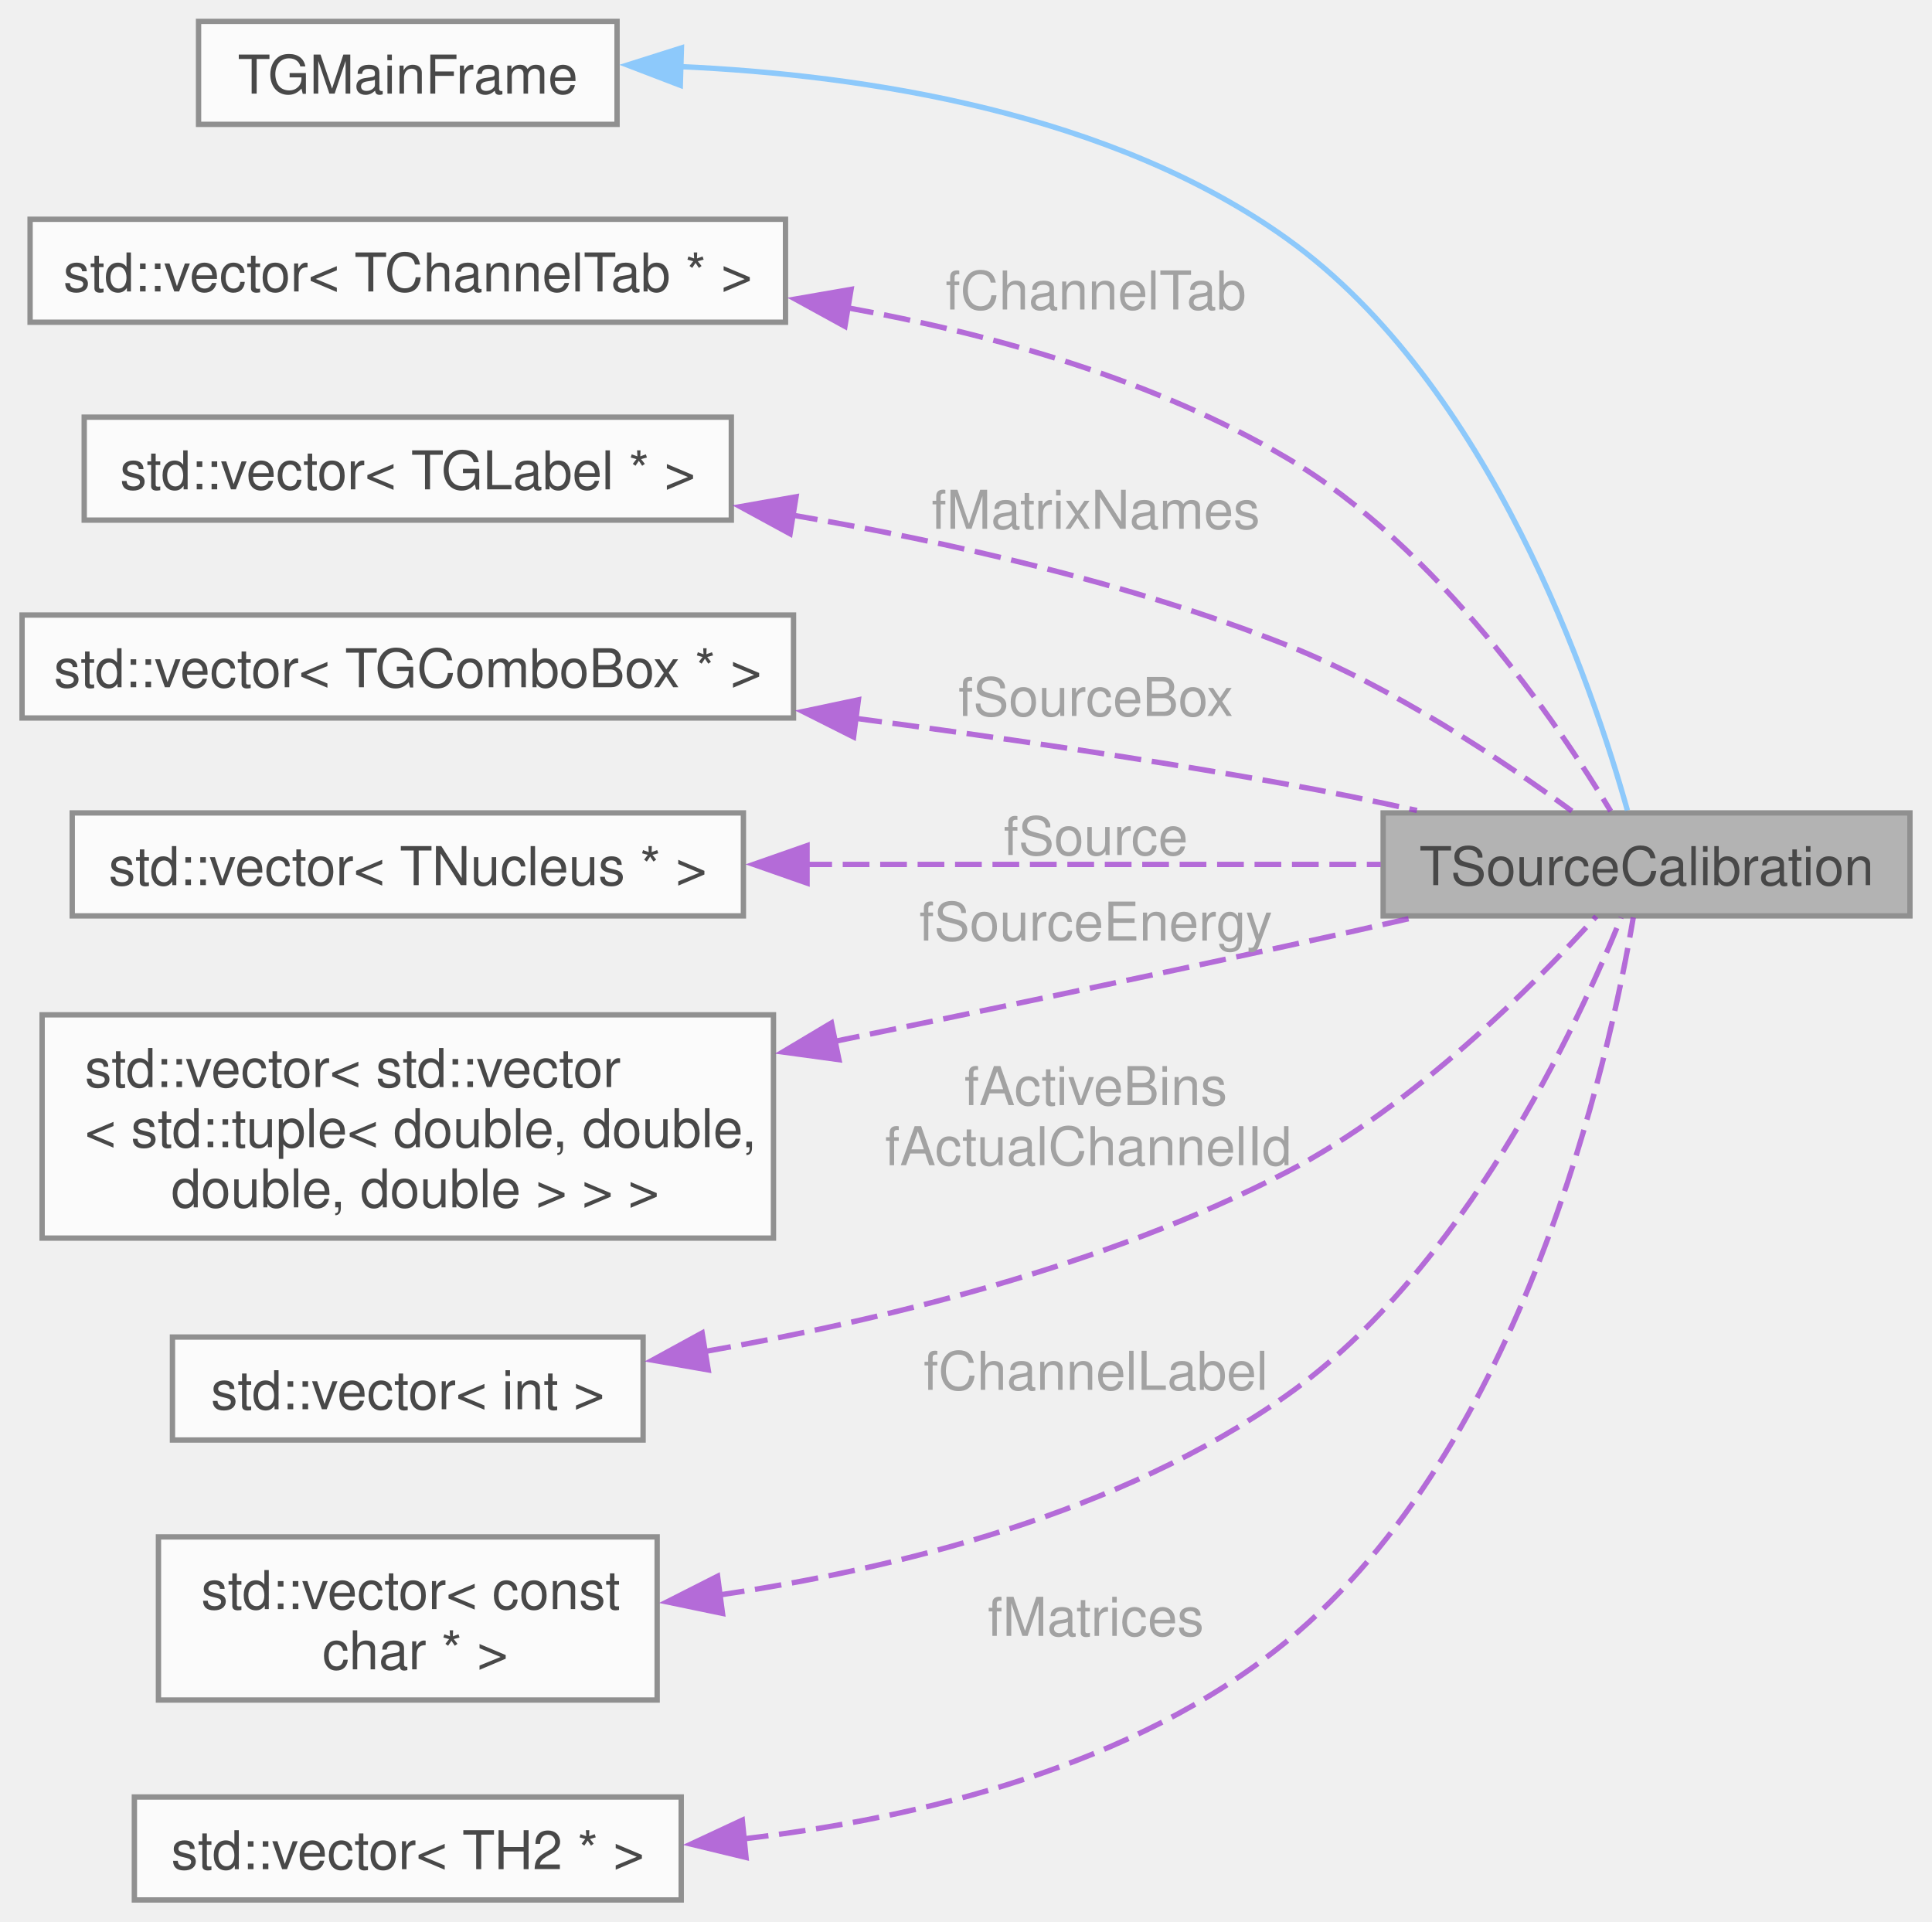
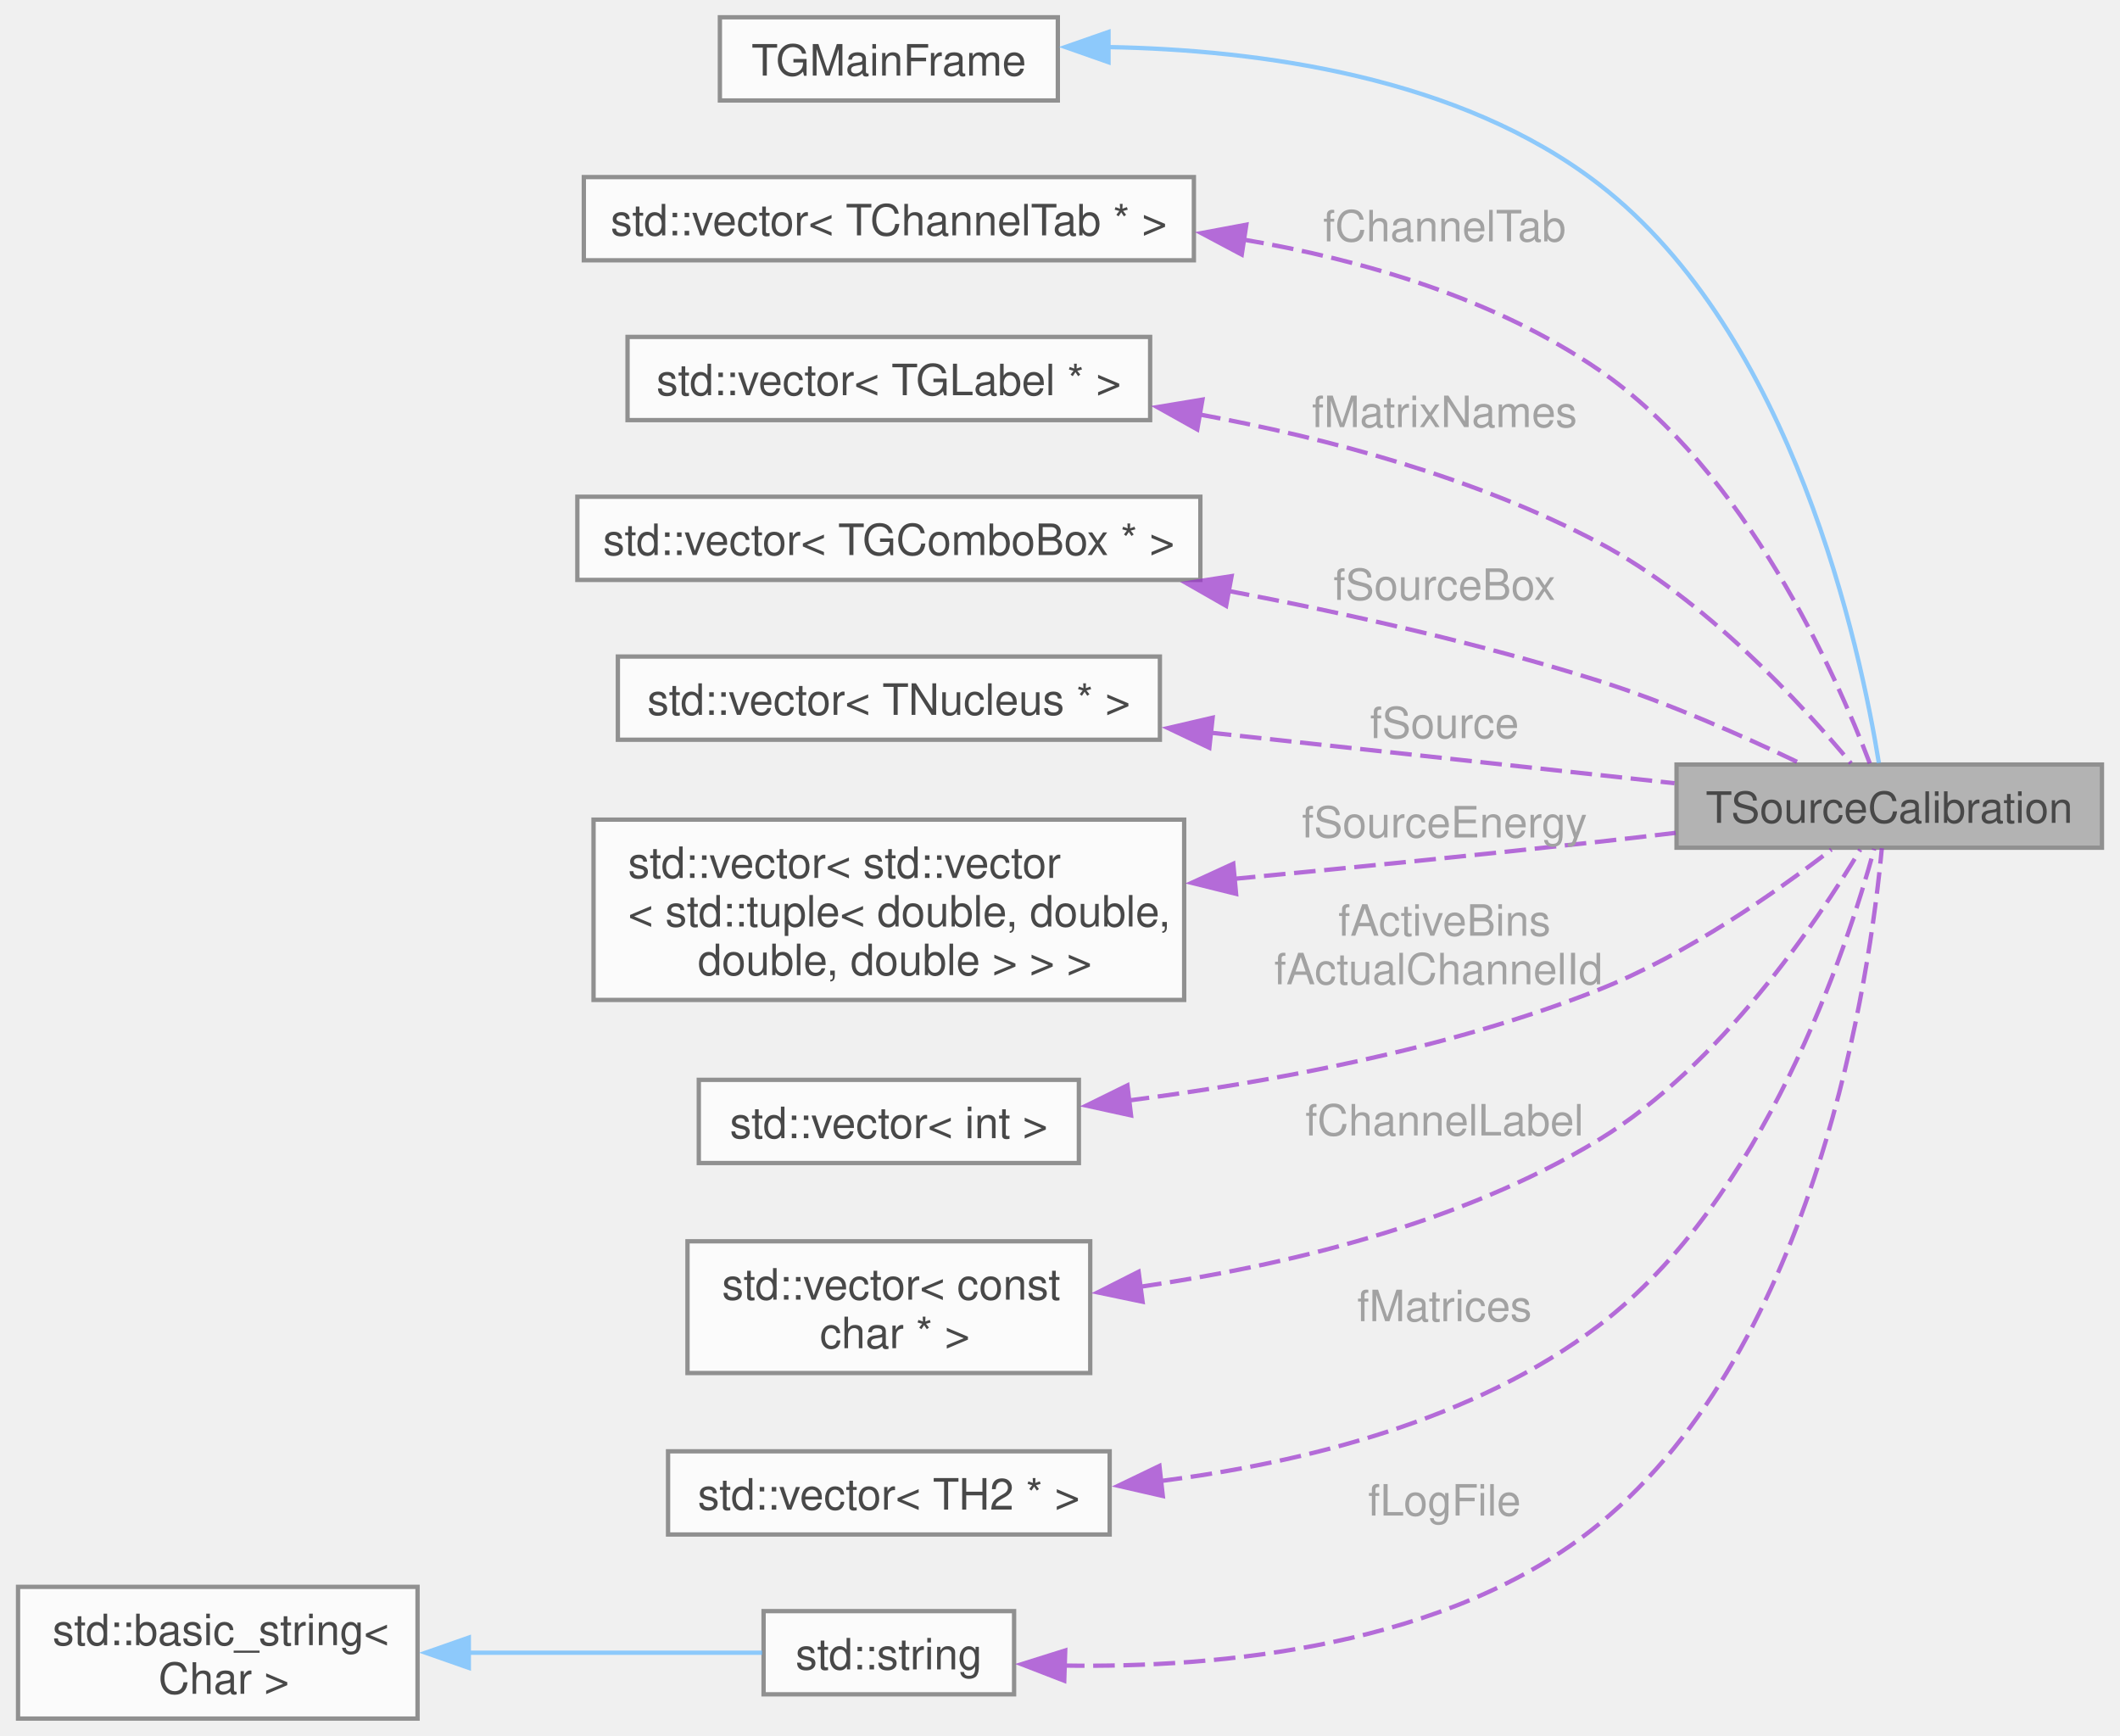
- <svg xmlns="http://www.w3.org/2000/svg" xmlns:xlink="http://www.w3.org/1999/xlink" width="361pt" height="359pt" viewBox="0.00 0.00 361.00 359.25">
+ <svg xmlns="http://www.w3.org/2000/svg" xmlns:xlink="http://www.w3.org/1999/xlink" width="491pt" height="402pt" viewBox="0.00 0.00 490.50 401.88">
  <svg id="main" version="1.1" xml:space="preserve">
    <style type="text/css">
.node, .edge {opacity: 0.7;}
.node.selected, .edge.selected {opacity: 1;}
.edge:hover path { stroke: red; }
.edge:hover polygon { stroke: red; fill: red; }
</style>
    <svg id="graph" class="graph">
-       <g id="graph0" class="graph" transform="scale(1 1) rotate(0) translate(4 355.25)">
+       <g id="graph0" class="graph" transform="scale(1 1) rotate(0) translate(4 397.88)">
        <g id="Node000001" class="node">
          <g id="a_Node000001">
            <a xlink:title=" ">
-               <polygon fill="#999999" stroke="#666666" points="353,-203.25 254.5,-203.25 254.5,-184 353,-184 353,-203.25" />
-               <text text-anchor="middle" x="303.75" y="-189.75" font-family="Helvetica,sans-Serif" font-size="10.00">TSourceCalibration</text>
+               <polygon fill="#999999" stroke="#666666" points="482.5,-220.88 384,-220.88 384,-201.62 482.5,-201.62 482.5,-220.88" />
+               <text text-anchor="middle" x="433.25" y="-207.38" font-family="Helvetica,sans-Serif" font-size="10.00">TSourceCalibration</text>
            </a>
          </g>
        </g>
        <g id="Node000002" class="node">
          <g id="a_Node000002">
            <a xlink:title=" ">
-               <polygon fill="white" stroke="#666666" points="111.25,-351.25 33,-351.25 33,-332 111.25,-332 111.25,-351.25" />
-               <text text-anchor="middle" x="72.12" y="-337.75" font-family="Helvetica,sans-Serif" font-size="10.00">TGMainFrame</text>
+               <polygon fill="white" stroke="#666666" points="240.75,-393.88 162.5,-393.88 162.5,-374.62 240.75,-374.62 240.75,-393.88" />
+               <text text-anchor="middle" x="201.62" y="-380.38" font-family="Helvetica,sans-Serif" font-size="10.00">TGMainFrame</text>
            </a>
          </g>
        </g>
        <g id="edge1_Node000001_Node000002" class="edge">
          <g id="a_edge1_Node000001_Node000002">
            <a xlink:title=" ">
-               <path fill="none" stroke="#63b8ff" d="M123,-342.8C157.76,-341.24 203.6,-334.19 236.5,-310.62 274.64,-283.3 293.73,-226.76 300.17,-203.72" />
-               <polygon fill="#63b8ff" stroke="#63b8ff" points="123.08,-339.3 113.19,-343.09 123.29,-346.29 123.08,-339.3" />
+               <path fill="none" stroke="#63b8ff" d="M252.41,-386.98C287.52,-386.36 333.84,-380.09 366,-355.25 411.08,-320.43 426.57,-247.77 430.85,-221.23" />
+               <polygon fill="#63b8ff" stroke="#63b8ff" points="252.48,-383.48 242.48,-386.99 252.48,-390.48 252.48,-383.48" />
            </a>
          </g>
        </g>
        <g id="Node000003" class="node">
          <g id="a_Node000003">
            <a xlink:title=" ">
-               <polygon fill="white" stroke="#666666" points="142.75,-314.25 1.5,-314.25 1.5,-295 142.75,-295 142.75,-314.25" />
-               <text text-anchor="middle" x="72.12" y="-300.75" font-family="Helvetica,sans-Serif" font-size="10.00">std::vector&lt; TChannelTab * &gt;</text>
+               <polygon fill="white" stroke="#666666" points="272.25,-356.88 131,-356.88 131,-337.62 272.25,-337.62 272.25,-356.88" />
+               <text text-anchor="middle" x="201.62" y="-343.38" font-family="Helvetica,sans-Serif" font-size="10.00">std::vector&lt; TChannelTab * &gt;</text>
            </a>
          </g>
        </g>
        <g id="edge2_Node000001_Node000003" class="edge">
          <g id="a_edge2_Node000001_Node000003">
            <a xlink:title=" ">
-               <path fill="none" stroke="#9a32cd" stroke-dasharray="5,2" d="M154.28,-297.71C181.79,-292.72 211.79,-284.18 236.5,-269.62 264.7,-253.01 287.05,-220.12 297.05,-203.59" />
-               <polygon fill="#9a32cd" stroke="#9a32cd" points="153.86,-294.23 144.57,-299.33 155.01,-301.14 153.86,-294.23" />
-             </a>
-           </g>
-           <text text-anchor="middle" x="199.38" y="-297.38" font-family="Helvetica,sans-Serif" font-size="10.00" fill="grey"> fChannelTab</text>
+               <path fill="none" stroke="#9a32cd" stroke-dasharray="5,2" d="M283.49,-342.45C311.52,-337.69 341.92,-328.75 366,-312.25 400.08,-288.9 420.94,-241.68 428.75,-221.15" />
+               <polygon fill="#9a32cd" stroke="#9a32cd" points="283.33,-338.94 273.98,-343.91 284.39,-345.86 283.33,-338.94" />
+             </a>
+           </g>
+           <text text-anchor="middle" x="328.88" y="-342" font-family="Helvetica,sans-Serif" font-size="10.00" fill="grey"> fChannelTab</text>
        </g>
        <g id="Node000004" class="node">
          <g id="a_Node000004">
            <a xlink:title=" ">
-               <polygon fill="white" stroke="#666666" points="132.62,-277.25 11.62,-277.25 11.62,-258 132.62,-258 132.62,-277.25" />
-               <text text-anchor="middle" x="72.12" y="-263.75" font-family="Helvetica,sans-Serif" font-size="10.00">std::vector&lt; TGLabel * &gt;</text>
+               <polygon fill="white" stroke="#666666" points="262.12,-319.88 141.12,-319.88 141.12,-300.62 262.12,-300.62 262.12,-319.88" />
+               <text text-anchor="middle" x="201.62" y="-306.38" font-family="Helvetica,sans-Serif" font-size="10.00">std::vector&lt; TGLabel * &gt;</text>
            </a>
          </g>
        </g>
        <g id="edge3_Node000001_Node000004" class="edge">
          <g id="a_edge3_Node000001_Node000004">
            <a xlink:title=" ">
-               <path fill="none" stroke="#9a32cd" stroke-dasharray="5,2" d="M143.8,-258.97C173.16,-253.94 207.15,-246.24 236.5,-234.62 256.37,-226.76 276.95,-212.99 289.79,-203.59" />
-               <polygon fill="#9a32cd" stroke="#9a32cd" points="143.6,-255.45 134.29,-260.52 144.72,-262.36 143.6,-255.45" />
-             </a>
-           </g>
-           <text text-anchor="middle" x="199.38" y="-256.38" font-family="Helvetica,sans-Serif" font-size="10.00" fill="grey"> fMatrixNames</text>
+               <path fill="none" stroke="#9a32cd" stroke-dasharray="5,2" d="M273.48,-301.94C303.29,-296.41 337.58,-287.28 366,-272.25 390.6,-259.24 413.02,-234.83 424.4,-221.17" />
+               <polygon fill="#9a32cd" stroke="#9a32cd" points="273.03,-298.46 263.78,-303.63 274.23,-305.36 273.03,-298.46" />
+             </a>
+           </g>
+           <text text-anchor="middle" x="328.88" y="-299" font-family="Helvetica,sans-Serif" font-size="10.00" fill="grey"> fMatrixNames</text>
        </g>
        <g id="Node000005" class="node">
          <g id="a_Node000005">
            <a xlink:title=" ">
-               <polygon fill="white" stroke="#666666" points="144.25,-240.25 0,-240.25 0,-221 144.25,-221 144.25,-240.25" />
-               <text text-anchor="middle" x="72.12" y="-226.75" font-family="Helvetica,sans-Serif" font-size="10.00">std::vector&lt; TGComboBox * &gt;</text>
+               <polygon fill="white" stroke="#666666" points="273.75,-282.88 129.5,-282.88 129.5,-263.62 273.75,-263.62 273.75,-282.88" />
+               <text text-anchor="middle" x="201.62" y="-269.38" font-family="Helvetica,sans-Serif" font-size="10.00">std::vector&lt; TGComboBox * &gt;</text>
            </a>
          </g>
        </g>
        <g id="edge4_Node000001_Node000005" class="edge">
          <g id="a_edge4_Node000001_Node000005">
            <a xlink:title=" ">
-               <path fill="none" stroke="#9a32cd" stroke-dasharray="5,2" d="M155.81,-220.94C181.72,-217.52 210.37,-213.33 236.5,-208.62 244.39,-207.2 252.77,-205.48 260.81,-203.71" />
-               <polygon fill="#9a32cd" stroke="#9a32cd" points="155.48,-217.45 146.01,-222.21 156.38,-224.4 155.48,-217.45" />
-             </a>
-           </g>
-           <text text-anchor="middle" x="199.38" y="-221.38" font-family="Helvetica,sans-Serif" font-size="10.00" fill="grey"> fSourceBox</text>
+               <path fill="none" stroke="#9a32cd" stroke-dasharray="5,2" d="M280.15,-261.09C307.59,-255.87 338.47,-248.94 366,-240.25 382.04,-235.18 399.44,-227.47 412.38,-221.28" />
+               <polygon fill="#9a32cd" stroke="#9a32cd" points="279.71,-257.62 270.51,-262.88 280.98,-264.5 279.71,-257.62" />
+             </a>
+           </g>
+           <text text-anchor="middle" x="328.88" y="-259" font-family="Helvetica,sans-Serif" font-size="10.00" fill="grey"> fSourceBox</text>
        </g>
        <g id="Node000006" class="node">
          <g id="a_Node000006">
            <a xlink:title=" ">
-               <polygon fill="white" stroke="#666666" points="134.88,-203.25 9.38,-203.25 9.38,-184 134.88,-184 134.88,-203.25" />
-               <text text-anchor="middle" x="72.12" y="-189.75" font-family="Helvetica,sans-Serif" font-size="10.00">std::vector&lt; TNucleus * &gt;</text>
+               <polygon fill="white" stroke="#666666" points="264.38,-245.88 138.88,-245.88 138.88,-226.62 264.38,-226.62 264.38,-245.88" />
+               <text text-anchor="middle" x="201.62" y="-232.38" font-family="Helvetica,sans-Serif" font-size="10.00">std::vector&lt; TNucleus * &gt;</text>
            </a>
          </g>
        </g>
        <g id="edge5_Node000001_Node000006" class="edge">
          <g id="a_edge5_Node000001_Node000006">
            <a xlink:title=" ">
-               <path fill="none" stroke="#9a32cd" stroke-dasharray="5,2" d="M146.45,-193.62C181.61,-193.62 222.77,-193.62 254.03,-193.62" />
-               <polygon fill="#9a32cd" stroke="#9a32cd" points="146.78,-190.13 136.78,-193.63 146.78,-197.13 146.78,-190.13" />
-             </a>
-           </g>
-           <text text-anchor="middle" x="199.38" y="-195.38" font-family="Helvetica,sans-Serif" font-size="10.00" fill="grey"> fSource</text>
+               <path fill="none" stroke="#9a32cd" stroke-dasharray="5,2" d="M275.95,-228.27C311.11,-224.44 352.27,-219.96 383.53,-216.55" />
+               <polygon fill="#9a32cd" stroke="#9a32cd" points="275.83,-224.76 266.27,-229.32 276.59,-231.72 275.83,-224.76" />
+             </a>
+           </g>
+           <text text-anchor="middle" x="328.88" y="-227" font-family="Helvetica,sans-Serif" font-size="10.00" fill="grey"> fSource</text>
        </g>
        <g id="Node000007" class="node">
          <g id="a_Node000007">
            <a xlink:title=" ">
-               <polygon fill="white" stroke="#666666" points="140.5,-165.5 3.75,-165.5 3.75,-123.75 140.5,-123.75 140.5,-165.5" />
-               <text text-anchor="start" x="11.75" y="-152" font-family="Helvetica,sans-Serif" font-size="10.00">std::vector&lt; std::vector</text>
-               <text text-anchor="start" x="11.75" y="-140.75" font-family="Helvetica,sans-Serif" font-size="10.00">&lt; std::tuple&lt; double, double,</text>
-               <text text-anchor="middle" x="72.12" y="-129.5" font-family="Helvetica,sans-Serif" font-size="10.00"> double, double &gt; &gt; &gt;</text>
+               <polygon fill="white" stroke="#666666" points="270,-208.12 133.25,-208.12 133.25,-166.38 270,-166.38 270,-208.12" />
+               <text text-anchor="start" x="141.25" y="-194.62" font-family="Helvetica,sans-Serif" font-size="10.00">std::vector&lt; std::vector</text>
+               <text text-anchor="start" x="141.25" y="-183.38" font-family="Helvetica,sans-Serif" font-size="10.00">&lt; std::tuple&lt; double, double,</text>
+               <text text-anchor="middle" x="201.62" y="-172.12" font-family="Helvetica,sans-Serif" font-size="10.00"> double, double &gt; &gt; &gt;</text>
            </a>
          </g>
        </g>
        <g id="edge6_Node000001_Node000007" class="edge">
          <g id="a_edge6_Node000001_Node000007">
            <a xlink:title=" ">
-               <path fill="none" stroke="#9a32cd" stroke-dasharray="5,2" d="M151.68,-160.48C178.6,-166.01 208.89,-172.35 236.5,-178.38 244,-180.01 251.96,-181.8 259.66,-183.56" />
-               <polygon fill="#9a32cd" stroke="#9a32cd" points="152.74,-157.12 142.24,-158.55 151.34,-163.98 152.74,-157.12" />
-             </a>
-           </g>
-           <text text-anchor="middle" x="199.38" y="-179.38" font-family="Helvetica,sans-Serif" font-size="10.00" fill="grey"> fSourceEnergy</text>
+               <path fill="none" stroke="#9a32cd" stroke-dasharray="5,2" d="M281.51,-194.41C308.34,-196.96 338.49,-199.96 366,-203 371.76,-203.64 377.8,-204.34 383.78,-205.06" />
+               <polygon fill="#9a32cd" stroke="#9a32cd" points="282.02,-190.94 271.74,-193.49 281.37,-197.91 282.02,-190.94" />
+             </a>
+           </g>
+           <text text-anchor="middle" x="328.88" y="-204" font-family="Helvetica,sans-Serif" font-size="10.00" fill="grey"> fSourceEnergy</text>
        </g>
        <g id="Node000008" class="node">
          <g id="a_Node000008">
            <a xlink:title=" ">
-               <polygon fill="white" stroke="#666666" points="116.12,-105.25 28.12,-105.25 28.12,-86 116.12,-86 116.12,-105.25" />
-               <text text-anchor="middle" x="72.12" y="-91.75" font-family="Helvetica,sans-Serif" font-size="10.00">std::vector&lt; int &gt;</text>
+               <polygon fill="white" stroke="#666666" points="245.62,-147.88 157.62,-147.88 157.62,-128.62 245.62,-128.62 245.62,-147.88" />
+               <text text-anchor="middle" x="201.62" y="-134.38" font-family="Helvetica,sans-Serif" font-size="10.00">std::vector&lt; int &gt;</text>
            </a>
          </g>
        </g>
        <g id="edge7_Node000001_Node000008" class="edge">
          <g id="a_edge7_Node000001_Node000008">
            <a xlink:title=" ">
-               <path fill="none" stroke="#9a32cd" stroke-dasharray="5,2" d="M127.6,-102.54C160.51,-108.29 202.51,-118.48 236.5,-136.12 260.29,-148.48 282.68,-171.02 294.35,-183.91" />
-               <polygon fill="#9a32cd" stroke="#9a32cd" points="128.3,-99.11 117.87,-100.93 127.16,-106.01 128.3,-99.11" />
-             </a>
-           </g>
-           <text text-anchor="middle" x="199.38" y="-148.62" font-family="Helvetica,sans-Serif" font-size="10.00" fill="grey"> fActiveBins</text>
-           <text text-anchor="middle" x="199.38" y="-137.38" font-family="Helvetica,sans-Serif" font-size="10.00" fill="grey">fActualChannelId</text>
+               <path fill="none" stroke="#9a32cd" stroke-dasharray="5,2" d="M256.94,-143.08C289.45,-147.26 331.09,-154.91 366,-168.75 386.32,-176.81 407.12,-191.4 419.86,-201.2" />
+               <polygon fill="#9a32cd" stroke="#9a32cd" points="257.7,-139.65 247.35,-141.92 256.86,-146.6 257.7,-139.65" />
+             </a>
+           </g>
+           <text text-anchor="middle" x="328.88" y="-181.25" font-family="Helvetica,sans-Serif" font-size="10.00" fill="grey"> fActiveBins</text>
+           <text text-anchor="middle" x="328.88" y="-170" font-family="Helvetica,sans-Serif" font-size="10.00" fill="grey">fActualChannelId</text>
        </g>
        <g id="Node000009" class="node">
          <g id="a_Node000009">
            <a xlink:title=" ">
-               <polygon fill="white" stroke="#666666" points="118.75,-67.88 25.5,-67.88 25.5,-37.38 118.75,-37.38 118.75,-67.88" />
-               <text text-anchor="start" x="33.5" y="-54.38" font-family="Helvetica,sans-Serif" font-size="10.00">std::vector&lt; const</text>
-               <text text-anchor="middle" x="72.12" y="-43.12" font-family="Helvetica,sans-Serif" font-size="10.00"> char * &gt;</text>
+               <polygon fill="white" stroke="#666666" points="248.25,-110.5 155,-110.5 155,-80 248.25,-80 248.25,-110.5" />
+               <text text-anchor="start" x="163" y="-97" font-family="Helvetica,sans-Serif" font-size="10.00">std::vector&lt; const</text>
+               <text text-anchor="middle" x="201.62" y="-85.75" font-family="Helvetica,sans-Serif" font-size="10.00"> char * &gt;</text>
            </a>
          </g>
        </g>
        <g id="edge8_Node000001_Node000009" class="edge">
          <g id="a_edge8_Node000001_Node000009">
            <a xlink:title=" ">
-               <path fill="none" stroke="#9a32cd" stroke-dasharray="5,2" d="M130.12,-56.99C163.62,-61.91 205.38,-72.33 236.5,-94.38 269.64,-117.84 290.87,-163.55 299,-183.69" />
-               <polygon fill="#9a32cd" stroke="#9a32cd" points="130.97,-53.58 120.6,-55.73 130.05,-60.52 130.97,-53.58" />
-             </a>
-           </g>
-           <text text-anchor="middle" x="199.38" y="-95.38" font-family="Helvetica,sans-Serif" font-size="10.00" fill="grey"> fChannelLabel</text>
+               <path fill="none" stroke="#9a32cd" stroke-dasharray="5,2" d="M259.79,-99.97C292.78,-104.77 333.94,-114.46 366,-134 394.21,-151.2 416.56,-184.49 426.55,-201.19" />
+               <polygon fill="#9a32cd" stroke="#9a32cd" points="260.37,-96.51 249.99,-98.67 259.45,-103.45 260.37,-96.51" />
+             </a>
+           </g>
+           <text text-anchor="middle" x="328.88" y="-135" font-family="Helvetica,sans-Serif" font-size="10.00" fill="grey"> fChannelLabel</text>
        </g>
        <g id="Node000010" class="node">
          <g id="a_Node000010">
            <a xlink:title=" ">
-               <polygon fill="white" stroke="#666666" points="123.25,-19.25 21,-19.25 21,0 123.25,0 123.25,-19.25" />
-               <text text-anchor="middle" x="72.12" y="-5.75" font-family="Helvetica,sans-Serif" font-size="10.00">std::vector&lt; TH2 * &gt;</text>
+               <polygon fill="white" stroke="#666666" points="252.75,-61.88 150.5,-61.88 150.5,-42.62 252.75,-42.62 252.75,-61.88" />
+               <text text-anchor="middle" x="201.62" y="-48.38" font-family="Helvetica,sans-Serif" font-size="10.00">std::vector&lt; TH2 * &gt;</text>
            </a>
          </g>
        </g>
        <g id="edge9_Node000001_Node000010" class="edge">
          <g id="a_edge9_Node000001_Node000010">
            <a xlink:title=" ">
-               <path fill="none" stroke="#9a32cd" stroke-dasharray="5,2" d="M134.59,-11.39C167.96,-15.27 208.07,-25.01 236.5,-48.38 280.83,-84.8 296.78,-157.29 301.27,-183.7" />
-               <polygon fill="#9a32cd" stroke="#9a32cd" points="135.37,-7.95 125.07,-10.44 134.67,-14.92 135.37,-7.95" />
-             </a>
-           </g>
-           <text text-anchor="middle" x="199.38" y="-49.38" font-family="Helvetica,sans-Serif" font-size="10.00" fill="grey"> fMatrices</text>
+               <path fill="none" stroke="#9a32cd" stroke-dasharray="5,2" d="M264.57,-55C297.5,-59.22 337.04,-68.98 366,-91 404.33,-120.14 423.42,-178.16 429.77,-201.35" />
+               <polygon fill="#9a32cd" stroke="#9a32cd" points="265.05,-51.54 254.73,-53.9 264.27,-58.49 265.05,-51.54" />
+             </a>
+           </g>
+           <text text-anchor="middle" x="328.88" y="-92" font-family="Helvetica,sans-Serif" font-size="10.00" fill="grey"> fMatrices</text>
+         </g>
+         <g id="Node000011" class="node">
+           <g id="a_Node000011">
+             <a xlink:title=" ">
+               <polygon fill="white" stroke="#666666" points="230.62,-24.88 172.62,-24.88 172.62,-5.62 230.62,-5.62 230.62,-24.88" />
+               <text text-anchor="middle" x="201.62" y="-11.38" font-family="Helvetica,sans-Serif" font-size="10.00">std::string</text>
+             </a>
+           </g>
+         </g>
+         <g id="edge10_Node000001_Node000011" class="edge">
+           <g id="a_edge10_Node000001_Node000011">
+             <a xlink:title=" ">
+               <path fill="none" stroke="#9a32cd" stroke-dasharray="5,2" d="M241.93,-12.28C278.07,-11.69 331.17,-16.5 366,-45 416.73,-86.52 428.84,-172.54 431.53,-201.49" />
+               <polygon fill="#9a32cd" stroke="#9a32cd" points="242.23,-8.77 232.35,-12.59 242.46,-15.77 242.23,-8.77" />
+             </a>
+           </g>
+           <text text-anchor="middle" x="328.88" y="-47" font-family="Helvetica,sans-Serif" font-size="10.00" fill="grey"> fLogFile</text>
+         </g>
+         <g id="Node000012" class="node">
+           <g id="a_Node000012">
+             <a xlink:title=" ">
+               <polygon fill="white" stroke="#666666" points="92.5,-30.5 0,-30.5 0,0 92.5,0 92.5,-30.5" />
+               <text text-anchor="start" x="8" y="-17" font-family="Helvetica,sans-Serif" font-size="10.00">std::basic_string&lt;</text>
+               <text text-anchor="middle" x="46.25" y="-5.75" font-family="Helvetica,sans-Serif" font-size="10.00"> Char &gt;</text>
+             </a>
+           </g>
+         </g>
+         <g id="edge11_Node000011_Node000012" class="edge">
+           <g id="a_edge11_Node000011_Node000012">
+             <a xlink:title=" ">
+               <path fill="none" stroke="#63b8ff" d="M104.34,-15.25C127.53,-15.25 153.28,-15.25 172.31,-15.25" />
+               <polygon fill="#63b8ff" stroke="#63b8ff" points="104.37,-11.75 94.37,-15.25 104.37,-18.75 104.37,-11.75" />
+             </a>
+           </g>
        </g>
      </g>
    </svg>
  </svg>
  <style type="text/css">

[data-mouse-over-selected='false'] { opacity: 0.7; }
[data-mouse-over-selected='true']  { opacity: 1.0; }

</style>
</svg>
